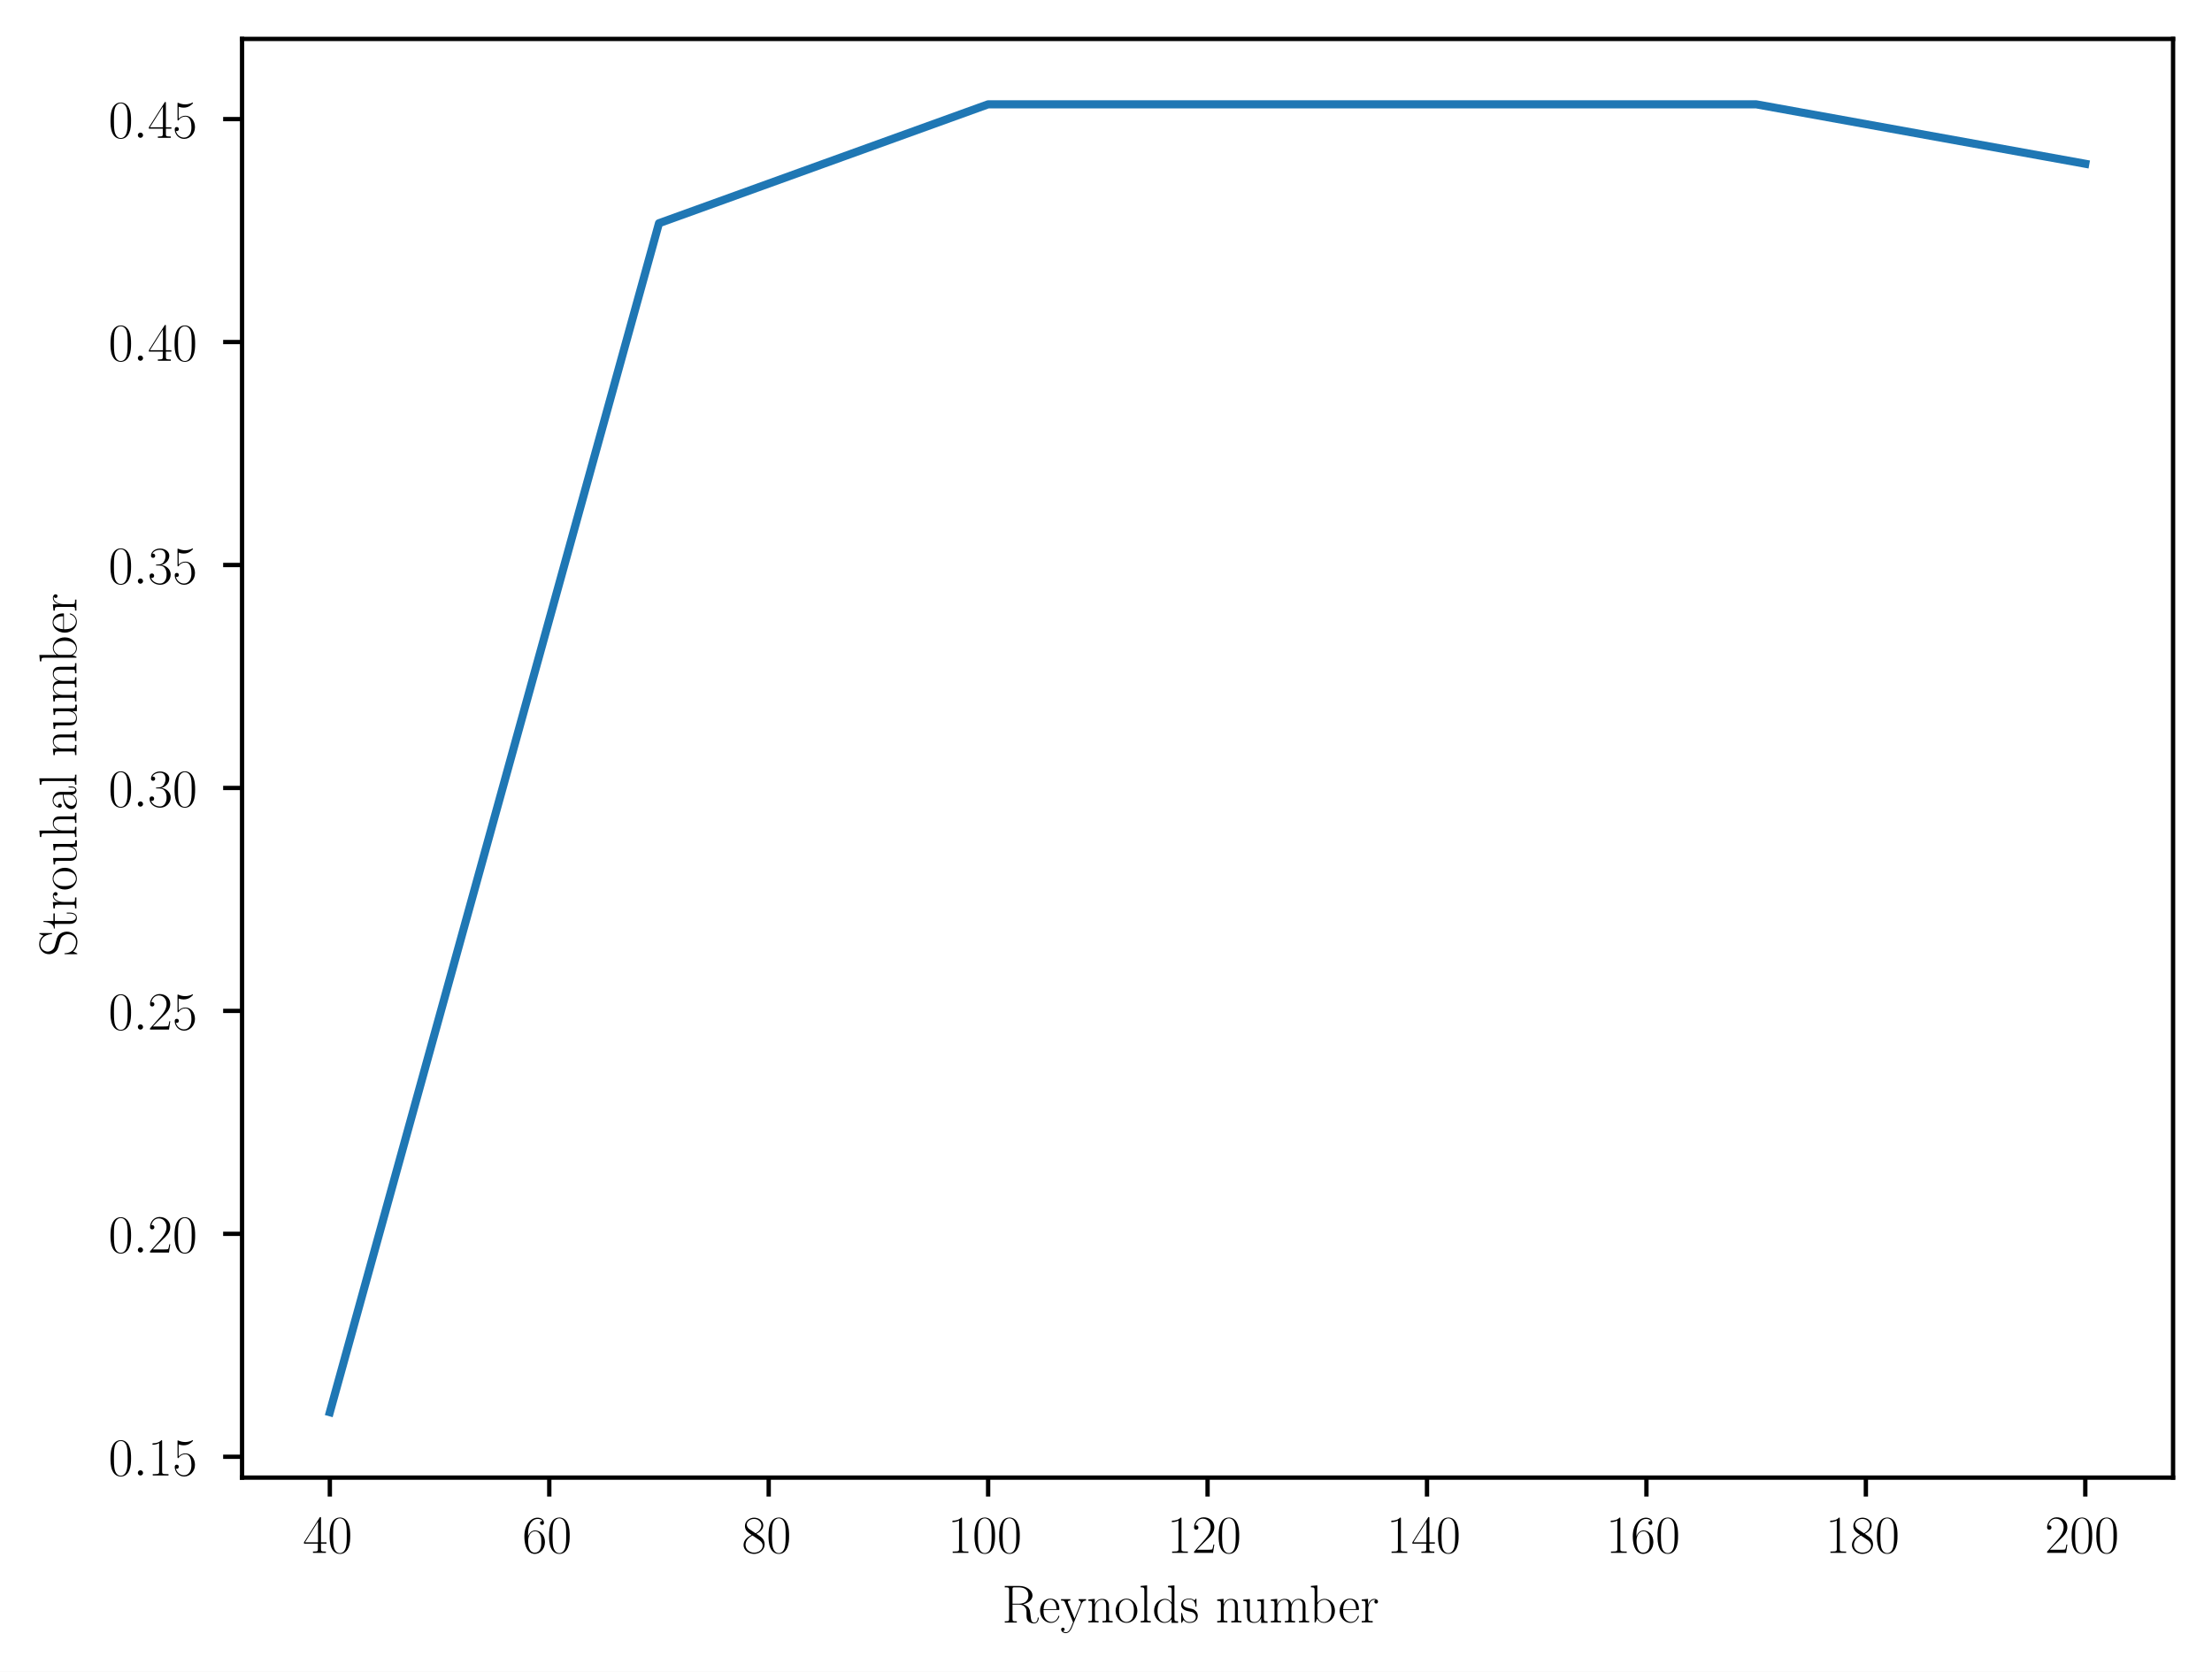
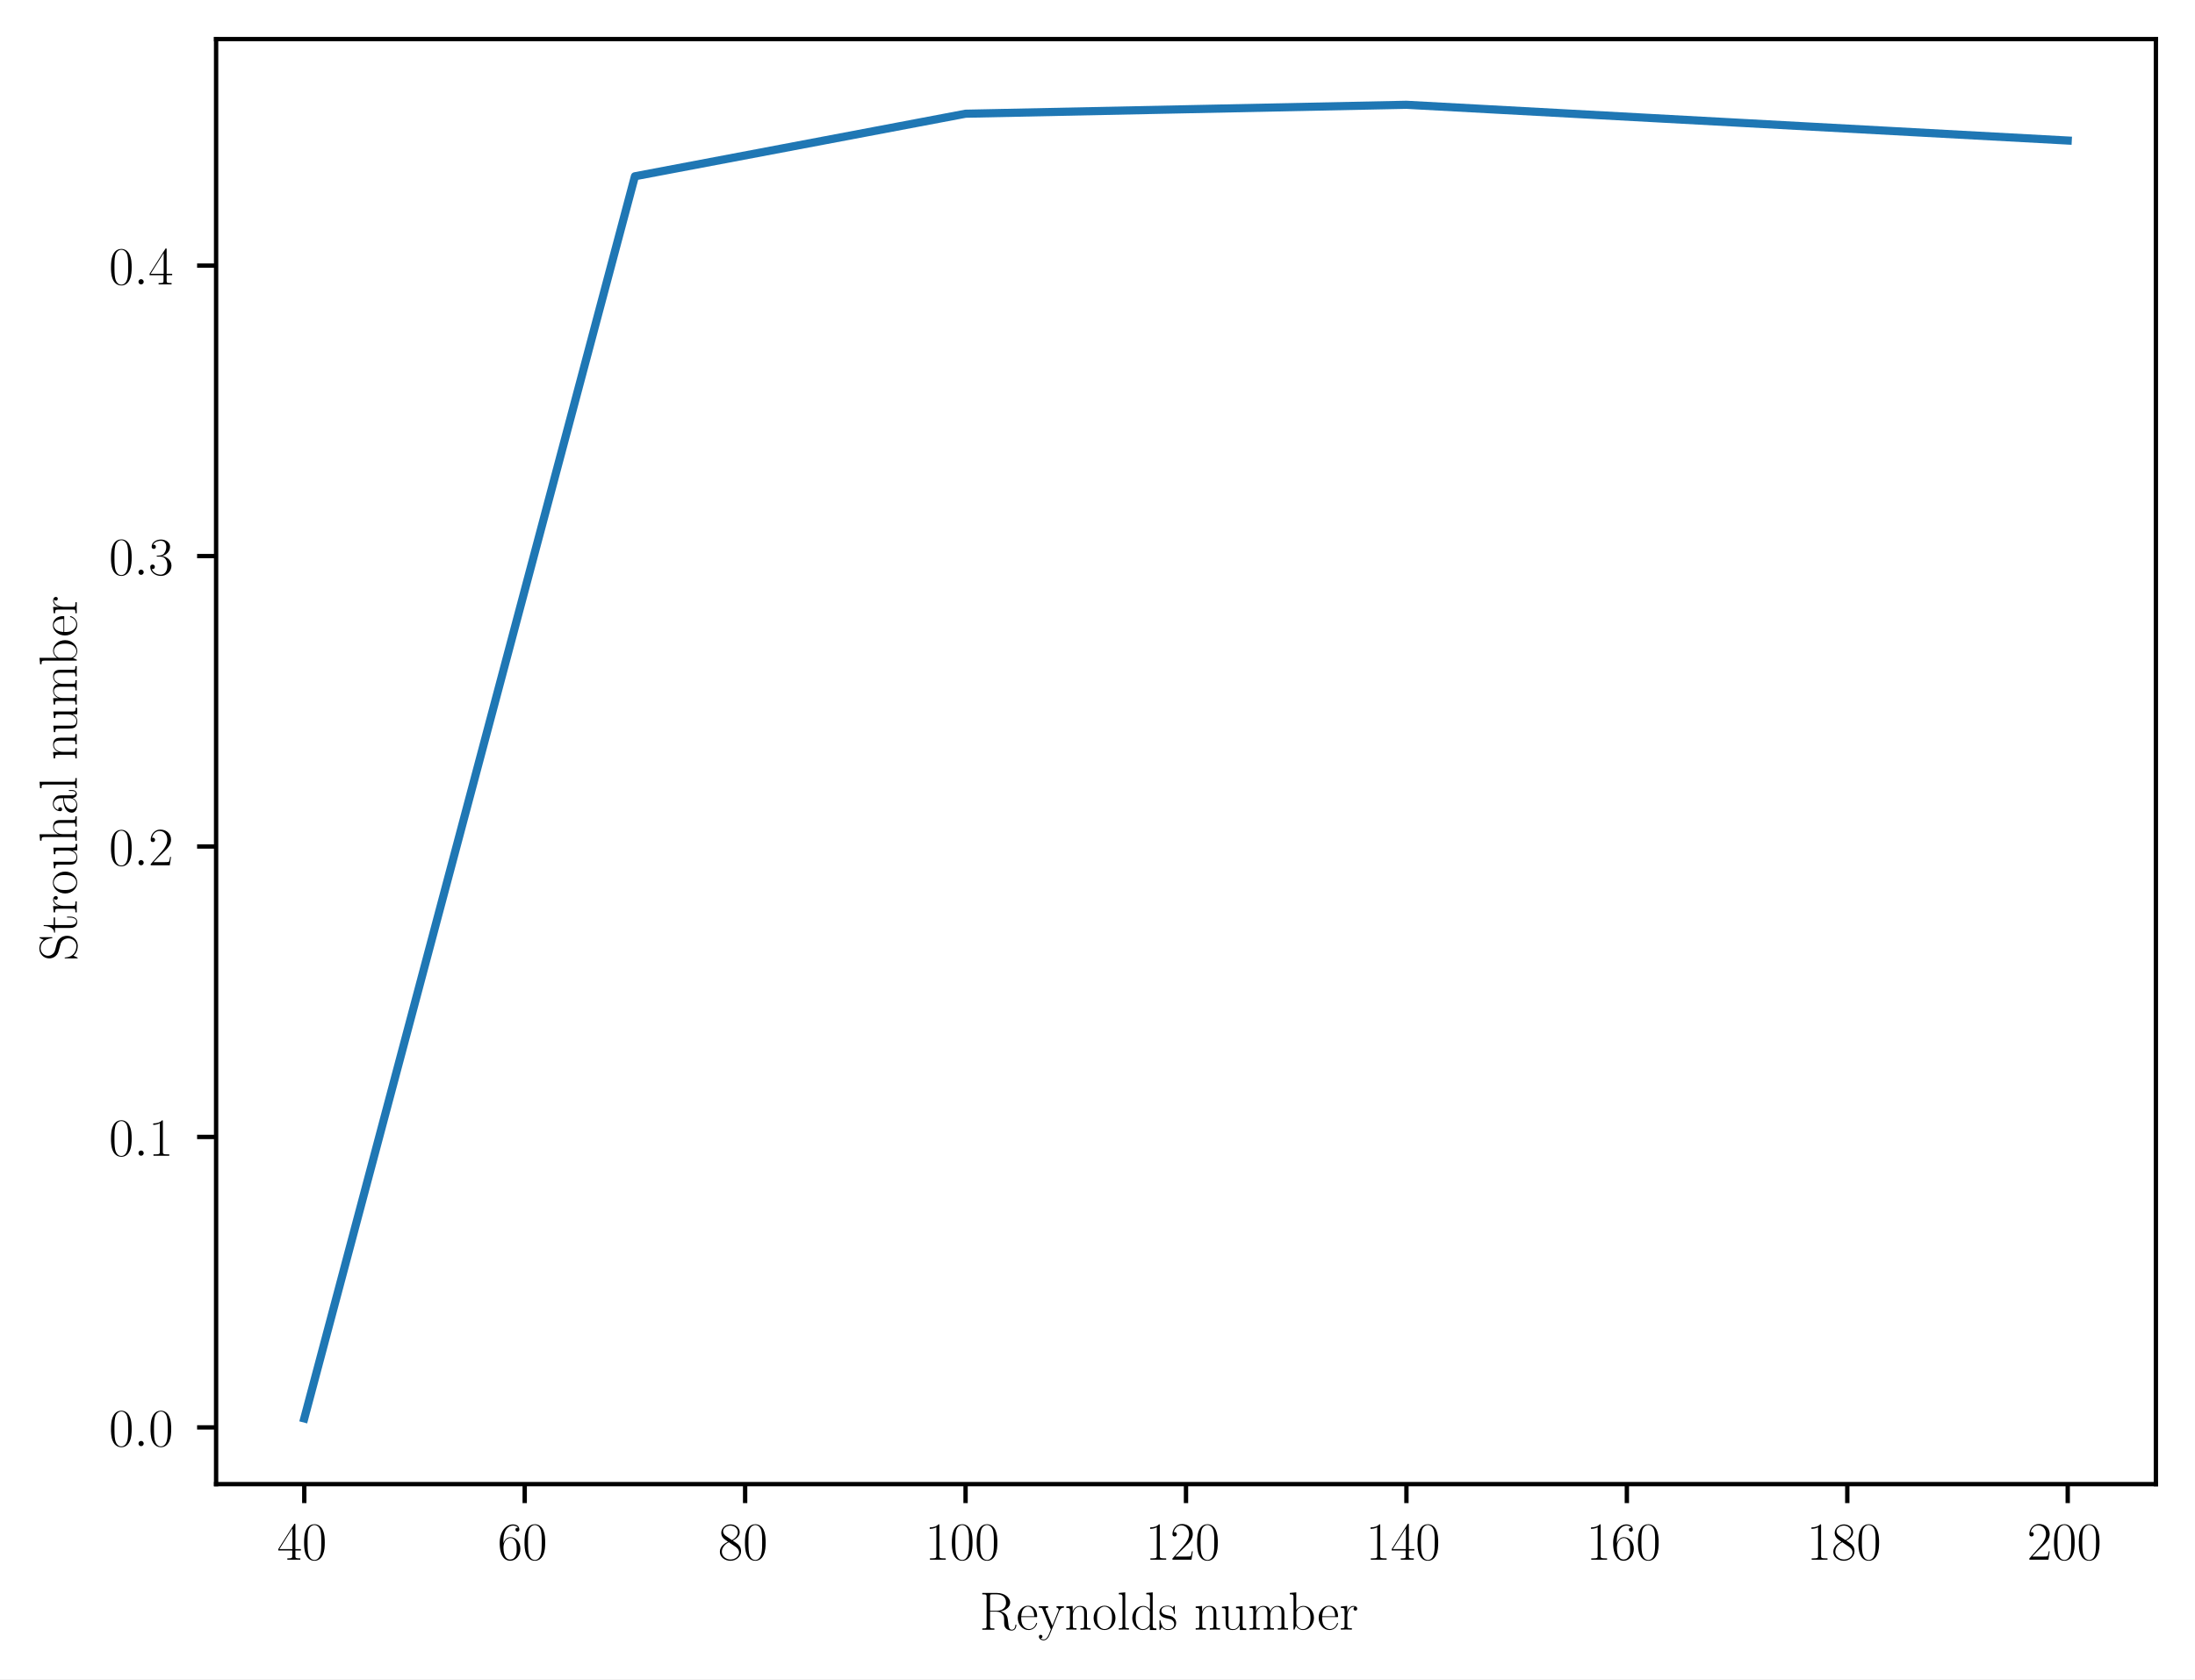
- <svg xmlns="http://www.w3.org/2000/svg" xmlns:xlink="http://www.w3.org/1999/xlink" height="309.223pt" version="1.1" viewBox="0 0 409.087 309.223" width="409.087pt">
+ <svg xmlns="http://www.w3.org/2000/svg" xmlns:xlink="http://www.w3.org/1999/xlink" height="309.223pt" version="1.1" viewBox="0 0 404.106 309.223" width="404.106pt">
  <defs>
    <style type="text/css">*{stroke-linecap:butt;stroke-linejoin:round;}</style>
  </defs>
  <g id="figure_1">
    <g id="patch_1">
-       <path d="M 0 309.223  L 409.087 309.223  L 409.087 0  L 0 0  z " style="fill:#ffffff;" />
+       <path d="M 0 309.223  L 404.106 309.223  L 404.106 0  L 0 0  z " style="fill:#ffffff;" />
    </g>
    <g id="axes_1">
      <g id="patch_2">
-         <path d="M 44.767 273.312  L 401.887 273.312  L 401.887 7.2  L 44.767 7.2  z " style="fill:#ffffff;" />
+         <path d="M 39.786 273.312  L 396.906 273.312  L 396.906 7.2  L 39.786 7.2  z " style="fill:#ffffff;" />
      </g>
      <g id="matplotlib.axis_1">
        <g id="xtick_1">
          <g id="line2d_1">
            <defs>
-               <path d="M 0 0  L 0 3.5  " id="m40f0ff9183" style="stroke:#000000;stroke-width:0.8;" />
+               <path d="M 0 0  L 0 3.5  " id="m50e4c9558b" style="stroke:#000000;stroke-width:0.8;" />
            </defs>
            <g>
-               <use style="stroke:#000000;stroke-width:0.8;" x="61" xlink:href="#m40f0ff9183" y="273.312" />
+               <use style="stroke:#000000;stroke-width:0.8;" x="56.018" xlink:href="#m50e4c9558b" y="273.312" />
            </g>
          </g>
          <g id="text_1">
-             <g transform="translate(56.01848 287.2305)scale(0.1 -0.1)">
+             <g transform="translate(51.03715 287.2305)scale(0.1 -0.1)">
              <defs>
                <path d="M 33.594 64.406  C 33.594 66.5 33.5 66.5 31.703 66.5  L 2 19.594  L 2 17  L 27.797 17  L 27.797 7.141  C 27.797 3.5 27.594 2.5 20.594 2.5  L 18.703 2.5  L 18.703 0  C 21.906 0 27.297 0 30.703 0  C 34.094 0 39.5 0 42.703 0  L 42.703 2.5  L 40.797 2.5  C 33.797 2.5 33.594 3.5 33.594 7.141  L 33.594 17  L 43.797 17  L 43.797 19.594  L 33.594 19.594  z M 28.094 57.859  L 28.094 19.594  L 4 19.594  z " id="CMR17-52" />
                <path d="M 42 31.641  C 42 37.75 41.906 48.125 37.703 56.109  C 34 63.109 28.094 65.594 22.906 65.594  C 18.094 65.594 12 63.406 8.203 56.203  C 4.203 48.719 3.797 39.438 3.797 31.641  C 3.797 25.953 3.906 17.281 7 9.672  C 11.297 -0.609 19 -2 22.906 -2  C 27.5 -2 34.5 -0.109 38.594 9.375  C 41.594 16.281 42 24.359 42 31.641  z M 22.906 -0.406  C 16.5 -0.406 12.703 5.078 11.297 12.688  C 10.203 18.562 10.203 27.156 10.203 32.75  C 10.203 40.438 10.203 46.828 11.5 52.922  C 13.406 61.391 19 64 22.906 64  C 27 64 32.297 61.297 34.203 53.125  C 35.5 47.438 35.594 40.734 35.594 32.75  C 35.594 26.25 35.594 18.266 34.406 12.375  C 32.297 1.484 26.406 -0.406 22.906 -0.406  z " id="CMR17-48" />
              </defs>
              <use transform="scale(0.996264)" xlink:href="#CMR17-52" />
              <use transform="translate(45.69048 0)scale(0.996264)" xlink:href="#CMR17-48" />
            </g>
          </g>
        </g>
        <g id="xtick_2">
          <g id="line2d_2">
            <g>
-               <use style="stroke:#000000;stroke-width:0.8;" x="101.582" xlink:href="#m40f0ff9183" y="273.312" />
+               <use style="stroke:#000000;stroke-width:0.8;" x="96.6" xlink:href="#m50e4c9558b" y="273.312" />
            </g>
          </g>
          <g id="text_2">
-             <g transform="translate(96.6003 287.2305)scale(0.1 -0.1)">
+             <g transform="translate(91.61897 287.2305)scale(0.1 -0.1)">
              <defs>
                <path d="M 10.594 34  C 10.594 57.656 21.797 63 28.297 63  C 30.406 63 35.5 62.641 37.5 59  C 35.906 59 32.906 59 32.906 55.516  C 32.906 52.828 35.094 51.922 36.5 51.922  C 37.406 51.922 40.094 52.312 40.094 55.625  C 40.094 61.781 35.094 65.297 28.203 65.297  C 16.297 65.297 3.797 52.969 3.797 31  C 3.797 3.953 15.094 -2 23.094 -2  C 32.797 -2 42 6.672 42 20.047  C 42 32.516 33.906 41.594 23.703 41.594  C 17.594 41.594 13.094 37.609 10.594 30.625  z M 23.094 0.391  C 10.797 0.391 10.797 18.75 10.797 22.438  C 10.797 29.625 14.203 40 23.5 40  C 25.203 40 30.094 40 33.406 33.125  C 35.203 29.219 35.203 25.141 35.203 20.141  C 35.203 14.75 35.203 10.781 33.094 6.781  C 30.906 2.672 27.703 0.391 23.094 0.391  z " id="CMR17-54" />
              </defs>
              <use transform="scale(0.996264)" xlink:href="#CMR17-54" />
              <use transform="translate(45.69048 0)scale(0.996264)" xlink:href="#CMR17-48" />
            </g>
          </g>
        </g>
        <g id="xtick_3">
          <g id="line2d_3">
            <g>
-               <use style="stroke:#000000;stroke-width:0.8;" x="142.163" xlink:href="#m40f0ff9183" y="273.312" />
+               <use style="stroke:#000000;stroke-width:0.8;" x="137.182" xlink:href="#m50e4c9558b" y="273.312" />
            </g>
          </g>
          <g id="text_3">
-             <g transform="translate(137.1821 287.2305)scale(0.1 -0.1)">
+             <g transform="translate(132.2008 287.2305)scale(0.1 -0.1)">
              <defs>
                <path d="M 27.203 35.375  C 33.5 38.547 39.906 43.328 39.906 50.984  C 39.906 60.016 31.094 65.297 23 65.297  C 13.906 65.297 5.906 58.734 5.906 49.688  C 5.906 47.203 6.5 42.922 10.406 39.141  C 11.406 38.156 15.594 35.172 18.297 33.281  C 13.797 30.984 3.297 25.531 3.297 14.594  C 3.297 4.359 13.094 -2 22.797 -2  C 33.5 -2 42.5 5.656 42.5 15.781  C 42.5 24.844 36.406 29.016 32.406 31.703  z M 14.094 44.094  C 13.297 44.594 9.297 47.672 9.297 52.359  C 9.297 58.422 15.594 63 22.797 63  C 30.703 63 36.5 57.438 36.5 50.969  C 36.5 41.703 26.094 36.422 25.594 36.422  C 25.5 36.422 25.406 36.422 24.594 37.031  z M 32.5 23.734  C 34 22.641 38.797 19.375 38.797 13.297  C 38.797 5.953 31.406 0.391 23 0.391  C 13.906 0.391 7 6.844 7 14.688  C 7 22.547 13.094 29.094 20 32.188  z " id="CMR17-56" />
              </defs>
              <use transform="scale(0.996264)" xlink:href="#CMR17-56" />
              <use transform="translate(45.69048 0)scale(0.996264)" xlink:href="#CMR17-48" />
            </g>
          </g>
        </g>
        <g id="xtick_4">
          <g id="line2d_4">
            <g>
-               <use style="stroke:#000000;stroke-width:0.8;" x="182.745" xlink:href="#m40f0ff9183" y="273.312" />
+               <use style="stroke:#000000;stroke-width:0.8;" x="177.764" xlink:href="#m50e4c9558b" y="273.312" />
            </g>
          </g>
          <g id="text_4">
-             <g transform="translate(175.2733 287.2305)scale(0.1 -0.1)">
+             <g transform="translate(170.2919 287.2305)scale(0.1 -0.1)">
              <defs>
                <path d="M 26.594 63.406  C 26.594 65.5 26.5 65.5 25.094 65.5  C 21.203 61.188 15.297 59.797 9.703 59.797  C 9.406 59.797 8.906 59.797 8.797 59.5  C 8.703 59.297 8.703 59.094 8.703 57  C 11.797 57 17 57.594 21 59.984  L 21 7.203  C 21 3.688 20.797 2.5 12.203 2.5  L 9.203 2.5  L 9.203 0  C 14 0 19 0 23.797 0  C 28.594 0 33.594 0 38.406 0  L 38.406 2.5  L 35.406 2.5  C 26.797 2.5 26.594 3.594 26.594 7.156  z " id="CMR17-49" />
              </defs>
              <use transform="scale(0.996264)" xlink:href="#CMR17-49" />
              <use transform="translate(45.69048 0)scale(0.996264)" xlink:href="#CMR17-48" />
              <use transform="translate(91.38095 0)scale(0.996264)" xlink:href="#CMR17-48" />
            </g>
          </g>
        </g>
        <g id="xtick_5">
          <g id="line2d_5">
            <g>
-               <use style="stroke:#000000;stroke-width:0.8;" x="223.327" xlink:href="#m40f0ff9183" y="273.312" />
+               <use style="stroke:#000000;stroke-width:0.8;" x="218.346" xlink:href="#m50e4c9558b" y="273.312" />
            </g>
          </g>
          <g id="text_5">
-             <g transform="translate(215.8551 287.2305)scale(0.1 -0.1)">
+             <g transform="translate(210.8738 287.2305)scale(0.1 -0.1)">
              <defs>
                <path d="M 41.703 15.453  L 39.906 15.453  C 38.906 8.375 38.094 7.172 37.703 6.562  C 37.203 5.766 30 5.766 28.594 5.766  L 9.406 5.766  C 13 9.672 20 16.75 28.5 24.953  C 34.594 30.734 41.703 37.531 41.703 47.422  C 41.703 59.219 32.297 66 21.797 66  C 10.797 66 4.094 56.312 4.094 47.344  C 4.094 43.438 7 42.938 8.203 42.938  C 9.203 42.938 12.203 43.547 12.203 47.031  C 12.203 50.109 9.594 51 8.203 51  C 7.594 51 7 50.906 6.594 50.703  C 8.5 59.219 14.297 63.406 20.406 63.406  C 29.094 63.406 34.797 56.516 34.797 47.422  C 34.797 38.734 29.703 31.25 24 24.75  L 4.094 2.281  L 4.094 0  L 39.297 0  z " id="CMR17-50" />
              </defs>
              <use transform="scale(0.996264)" xlink:href="#CMR17-49" />
              <use transform="translate(45.69048 0)scale(0.996264)" xlink:href="#CMR17-50" />
              <use transform="translate(91.38095 0)scale(0.996264)" xlink:href="#CMR17-48" />
            </g>
          </g>
        </g>
        <g id="xtick_6">
          <g id="line2d_6">
            <g>
-               <use style="stroke:#000000;stroke-width:0.8;" x="263.909" xlink:href="#m40f0ff9183" y="273.312" />
+               <use style="stroke:#000000;stroke-width:0.8;" x="258.928" xlink:href="#m50e4c9558b" y="273.312" />
            </g>
          </g>
          <g id="text_6">
-             <g transform="translate(256.4369 287.2305)scale(0.1 -0.1)">
+             <g transform="translate(251.4556 287.2305)scale(0.1 -0.1)">
              <use transform="scale(0.996264)" xlink:href="#CMR17-49" />
              <use transform="translate(45.69048 0)scale(0.996264)" xlink:href="#CMR17-52" />
              <use transform="translate(91.38095 0)scale(0.996264)" xlink:href="#CMR17-48" />
            </g>
          </g>
        </g>
        <g id="xtick_7">
          <g id="line2d_7">
            <g>
-               <use style="stroke:#000000;stroke-width:0.8;" x="304.491" xlink:href="#m40f0ff9183" y="273.312" />
+               <use style="stroke:#000000;stroke-width:0.8;" x="299.509" xlink:href="#m50e4c9558b" y="273.312" />
            </g>
          </g>
          <g id="text_7">
-             <g transform="translate(297.0187 287.2305)scale(0.1 -0.1)">
+             <g transform="translate(292.0374 287.2305)scale(0.1 -0.1)">
              <use transform="scale(0.996264)" xlink:href="#CMR17-49" />
              <use transform="translate(45.69048 0)scale(0.996264)" xlink:href="#CMR17-54" />
              <use transform="translate(91.38095 0)scale(0.996264)" xlink:href="#CMR17-48" />
            </g>
          </g>
        </g>
        <g id="xtick_8">
          <g id="line2d_8">
            <g>
-               <use style="stroke:#000000;stroke-width:0.8;" x="345.073" xlink:href="#m40f0ff9183" y="273.312" />
+               <use style="stroke:#000000;stroke-width:0.8;" x="340.091" xlink:href="#m50e4c9558b" y="273.312" />
            </g>
          </g>
          <g id="text_8">
-             <g transform="translate(337.6005 287.2305)scale(0.1 -0.1)">
+             <g transform="translate(332.6192 287.2305)scale(0.1 -0.1)">
              <use transform="scale(0.996264)" xlink:href="#CMR17-49" />
              <use transform="translate(45.69048 0)scale(0.996264)" xlink:href="#CMR17-56" />
              <use transform="translate(91.38095 0)scale(0.996264)" xlink:href="#CMR17-48" />
            </g>
          </g>
        </g>
        <g id="xtick_9">
          <g id="line2d_9">
            <g>
-               <use style="stroke:#000000;stroke-width:0.8;" x="385.654" xlink:href="#m40f0ff9183" y="273.312" />
+               <use style="stroke:#000000;stroke-width:0.8;" x="380.673" xlink:href="#m50e4c9558b" y="273.312" />
            </g>
          </g>
          <g id="text_9">
-             <g transform="translate(378.1824 287.2305)scale(0.1 -0.1)">
+             <g transform="translate(373.201 287.2305)scale(0.1 -0.1)">
              <use transform="scale(0.996264)" xlink:href="#CMR17-50" />
              <use transform="translate(45.69048 0)scale(0.996264)" xlink:href="#CMR17-48" />
              <use transform="translate(91.38095 0)scale(0.996264)" xlink:href="#CMR17-48" />
            </g>
          </g>
        </g>
        <g id="text_10">
-           <g transform="translate(185.3029 300.0862)scale(0.1 -0.1)">
+           <g transform="translate(180.3216 300.0862)scale(0.1 -0.1)">
            <defs>
              <path d="M 39.203 33.531  C 48.703 35.438 56.703 41.812 56.703 49.781  C 56.703 59.141 46.094 67.594 32.094 67.594  L 5.203 67.594  L 5.203 65  C 12.094 65 13.203 65 13.203 60.516  L 13.203 6.484  C 13.203 2 12.094 2 5.203 2  L 5.203 -0.406  C 8.094 -0.406 13.297 -0.406 16.406 -0.406  C 19.5 -0.406 24.703 -0.406 27.594 -0.406  L 27.594 2  C 20.703 2 19.594 2 19.594 6.516  L 19.594 33  L 31.297 33  C 37 33 40.203 30.688 41.594 29.391  C 45.594 25.5 45.594 22.797 45.594 16  C 45.594 9.297 45.594 5.891 48.594 2.5  C 52.406 -1.594 57.5 -2 59.703 -2  C 67.094 -2 68.203 6.188 68.203 7.859  C 68.203 8.438 68.203 9.141 67.297 9.141  C 66.5 9.141 66.406 8.547 66.406 8.156  C 65.906 1.75 63 -0.406 59.906 -0.406  C 54.406 -0.406 53.797 5.859 53.203 11.938  C 52.906 14.031 52.703 15.516 52.5 17.703  C 51.906 22.688 51.094 29.953 39.203 33.531  z M 31 34.594  L 19.594 34.594  L 19.594 61.141  C 19.594 64.516 19.797 65 23.797 65  L 31.094 65  C 39.406 65 49.094 62.141 49.094 49.844  C 49.094 37.062 38.5 34.594 31 34.594  z " id="CMR17-82" />
              <path d="M 38.094 23  C 38.5 23.406 38.5 23.609 38.5 24.625  C 38.5 34.969 33.094 44 21.703 44  C 11.094 44 2.703 33.891 2.703 21.609  C 2.703 8.609 12.203 -1 22.797 -1  C 34 -1 38.406 9.484 38.406 11.562  C 38.406 12.25 37.797 12.25 37.594 12.25  C 36.906 12.25 36.797 12.047 36.406 10.875  C 34.203 4.141 28.703 0.797 23.5 0.797  C 19.203 0.797 14.906 3.172 12.203 7.5  C 9.094 12.547 9.094 18.375 9.094 23  z M 9.203 24.5  C 9.906 39.141 17.594 42.406 21.594 42.406  C 28.406 42.406 33 35.891 33.094 24.5  z " id="CMR17-101" />
              <path d="M 39 34.328  C 41.5 40.406 46 40.406 47.406 40.406  L 47.406 43  C 45.5 43 43 43 41.094 43  C 39 43 35.703 43 33.703 43.094  L 33.703 40.5  C 37.5 40.203 37.594 37.406 37.594 36.609  C 37.594 35.625 37.406 35.125 36.906 33.922  L 26 7.016  L 14.094 36.031  C 13.594 37.219 13.594 37.906 13.594 38.016  C 13.594 40.203 15.906 40.406 18.297 40.406  L 18.297 43.094  C 15.906 43 11.594 43 9.094 43  C 6.406 43 3.203 43 1 43.094  L 1 40.406  C 6.406 40.406 7 39.906 8.297 36.719  L 23.203 0.234  C 18.703 -11.531 16.094 -18.406 9.797 -18.406  C 8.703 -18.406 6.203 -18.109 4.406 -16.312  C 6.703 -16.109 7.703 -14.719 7.703 -13.016  C 7.703 -11.328 6.5 -9.828 4.5 -9.828  C 2.297 -9.828 1.203 -11.328 1.203 -13.125  C 1.203 -17.109 5.297 -20 9.797 -20  C 15.594 -20 19.203 -14.406 21.203 -9.438  z " id="CMR17-121" />
              <path d="M 41.5 30.203  C 41.5 35.297 40.5 43.594 28.703 43.594  C 20.797 43.594 16.703 37.5 15.203 33.5  L 15.094 33.5  L 15.094 43.594  L 3.297 42.5  L 3.297 39.906  C 9.203 39.906 10.094 39.297 10.094 34.5  L 10.094 6.688  C 10.094 2.875 9.703 2.391 3.297 2.391  L 3.297 -0.203  C 5.703 0 10.094 0 12.703 0  C 15.297 0 19.797 0 22.203 -0.203  L 22.203 2.391  C 15.797 2.391 15.406 2.781 15.406 6.688  L 15.406 25.906  C 15.406 35.109 21 42 28 42  C 35.406 42 36.203 35.406 36.203 30.594  L 36.203 6.688  C 36.203 2.875 35.797 2.391 29.406 2.391  L 29.406 -0.203  C 31.797 0 36.203 0 38.797 0  C 41.406 0 45.906 0 48.297 -0.203  L 48.297 2.391  C 41.906 2.391 41.5 2.781 41.5 6.688  z " id="CMR17-110" />
              <path d="M 43.094 21.188  C 43.094 34 33.797 44 22.906 44  C 12 44 2.703 34 2.703 21.188  C 2.703 8.609 12 -1 22.906 -1  C 33.797 -1 43.094 8.609 43.094 21.188  z M 22.906 0.797  C 18.203 0.797 14.203 3.594 11.906 7.5  C 9.406 11.984 9.094 17.594 9.094 22  C 9.094 26.203 9.297 31.406 11.906 35.906  C 13.906 39.203 17.797 42.406 22.906 42.406  C 27.406 42.406 31.203 39.906 33.594 36.406  C 36.703 31.703 36.703 25.109 36.703 22  C 36.703 18.094 36.5 12.109 33.797 7.297  C 31 2.703 26.703 0.797 22.906 0.797  z " id="CMR17-111" />
              <path d="M 15.297 68.688  L 3.406 67.594  L 3.406 65  C 9.297 65 10.203 64.406 10.203 59.641  L 10.203 6.656  C 10.203 2.875 9.797 2.391 3.406 2.391  L 3.406 -0.203  C 5.797 0 10.203 0 12.703 0  C 15.297 0 19.703 0 22.094 -0.203  L 22.094 2.391  C 15.703 2.391 15.297 2.781 15.297 6.656  z " id="CMR17-108" />
              <path d="M 29.203 67.594  L 29.203 65  C 35.094 65 36 64.406 36 59.688  L 36 36.641  C 35.594 37.141 31.5 43.594 23.406 43.594  C 13.203 43.594 3.297 34.5 3.297 21.312  C 3.297 8.203 12.594 -1 22.406 -1  C 30.906 -1 35.297 5.266 35.797 5.938  L 35.797 -0.984  L 47.906 -0.984  L 47.906 2  C 42 2 41.094 2.594 41.094 7.391  L 41.094 68.688  z M 35.797 11.797  C 35.797 8.797 34 6.094 31.703 4.094  C 28.297 1.094 24.906 0.594 23 0.594  C 20.094 0.594 9.703 2.094 9.703 21.188  C 9.703 40.812 21.297 42 23.906 42  C 28.5 42 32.203 39.406 34.5 35.797  C 35.797 33.703 35.797 33.406 35.797 31.609  z " id="CMR17-100" />
              <path d="M 30.906 42.141  C 30.906 43.953 30.797 44.047 30.203 44.047  C 29.797 44.047 29.703 43.953 28.5 42.453  C 28.203 42.047 27.297 41.031 27 40.641  C 23.797 44.047 19.297 44.047 17.594 44.047  C 6.5 44.047 2.5 38.234 2.5 32.438  C 2.5 23.406 12.703 21.328 15.594 20.703  C 21.906 19.422 24.094 19.016 26.203 17.203  C 27.5 16.016 29.703 13.812 29.703 10.219  C 29.703 6 27.297 0.594 18.094 0.594  C 9.406 0.594 6.297 7.188 4.5 15.953  C 4.203 17.344 4.203 17.453 3.406 17.453  C 2.594 17.453 2.5 17.344 2.5 15.359  L 2.5 0.984  C 2.5 -0.797 2.594 -0.906 3.203 -0.906  C 3.703 -0.906 3.797 -0.797 4.297 0  C 4.906 0.891 6.406 3.297 7 4.312  C 9 1.609 12.5 -1 18.094 -1  C 28 -1 33.297 4.422 33.297 12.25  C 33.297 17.375 30.594 20.078 29.297 21.281  C 26.297 24.391 22.797 25.094 18.594 25.891  C 13.094 27.109 6.094 28.516 6.094 34.641  C 6.094 37.234 7.5 42.766 17.594 42.766  C 28.297 42.766 28.906 32.719 29.094 29.5  C 29.203 29 29.703 28.891 30 28.891  C 30.906 28.891 30.906 29.203 30.906 30.906  z " id="CMR17-115" />
              <path d="M 29.406 42.078  L 29.406 39.5  C 35.297 39.5 36.203 38.891 36.203 34.156  L 36.203 16.125  C 36.203 7.812 31.703 0.594 24.297 0.594  C 16.094 0.594 15.406 5.438 15.406 10.594  L 15.406 43.172  L 3.297 42.078  L 3.297 39.5  C 7.297 39.5 10 39.5 10.094 35.531  L 10.094 16.531  C 10.094 9.891 10.094 5.641 12.703 2.859  C 14 1.578 16.5 -1 23.703 -1  C 32.203 -1 35.5 5.891 36.297 7.906  L 36.406 7.906  L 36.406 -0.984  L 48.297 -0.984  L 48.297 2  C 42.406 2 41.5 2.594 41.5 7.391  L 41.5 43.172  z " id="CMR17-117" />
              <path d="M 67.594 30.203  C 67.594 35.188 66.703 43.594 54.797 43.594  C 48 43.594 43.297 39 41.5 33.609  L 41.406 33.609  C 40.203 41.812 34.297 43.594 28.703 43.594  C 20.797 43.594 16.703 37.5 15.203 33.5  L 15.094 33.5  L 15.094 43.594  L 3.297 42.5  L 3.297 39.906  C 9.203 39.906 10.094 39.297 10.094 34.5  L 10.094 6.688  C 10.094 2.875 9.703 2.391 3.297 2.391  L 3.297 -0.203  C 5.703 0 10.094 0 12.703 0  C 15.297 0 19.797 0 22.203 -0.203  L 22.203 2.391  C 15.797 2.391 15.406 2.781 15.406 6.688  L 15.406 25.906  C 15.406 35.109 21 42 28 42  C 35.406 42 36.203 35.406 36.203 30.594  L 36.203 6.688  C 36.203 2.875 35.797 2.391 29.406 2.391  L 29.406 -0.203  C 31.797 0 36.203 0 38.797 0  C 41.406 0 45.906 0 48.297 -0.203  L 48.297 2.391  C 41.906 2.391 41.5 2.781 41.5 6.688  L 41.5 25.906  C 41.5 35.109 47.094 42 54.094 42  C 61.5 42 62.297 35.406 62.297 30.594  L 62.297 6.688  C 62.297 2.875 61.906 2.391 55.5 2.391  L 55.5 -0.203  C 57.906 0 62.297 0 64.906 0  C 67.5 0 72 0 74.406 -0.203  L 74.406 2.391  C 68 2.391 67.594 2.781 67.594 6.688  z " id="CMR17-109" />
              <path d="M 15 68.688  L 3.094 67.594  L 3.094 65  C 9 65 9.906 64.406 9.906 59.641  L 9.906 -0.203  L 11.703 -0.203  L 14.594 6.891  C 17.5 2.203 21.797 -1 27.594 -1  C 37.594 -1 47.703 7.812 47.703 21.406  C 47.703 34.188 38.703 43.594 28.594 43.594  C 22.406 43.594 18 40.297 15 36.406  z M 15.203 31.312  C 15.203 33.094 15.203 33.406 16.594 35.5  C 20.5 41.516 26.094 42 28 42  C 31 42 41.297 40.391 41.297 21.5  C 41.297 1.688 29.5 0.594 27.094 0.594  C 24 0.594 19.5 1.781 16.297 7.594  C 15.203 9.5 15.203 9.703 15.203 11.484  z " id="CMR17-98" />
              <path d="M 15 23.391  C 15 33 19.094 42 26.594 42  C 27.297 42 28 41.906 28.703 41.594  C 28.703 41.594 26.5 40.891 26.5 38.312  C 26.5 35.906 28.406 34.906 29.906 34.906  C 31.094 34.906 33.297 35.609 33.297 38.406  C 33.297 41.609 30.094 43.594 26.703 43.594  C 19.094 43.594 15.797 36.203 14.797 32.703  L 14.703 32.703  L 14.703 43.594  L 3.094 42.5  L 3.094 39.906  C 9 39.906 9.906 39.297 9.906 34.5  L 9.906 6.688  C 9.906 2.875 9.5 2.391 3.094 2.391  L 3.094 -0.203  C 5.5 0 10.094 0 12.703 0  C 15.594 0 20.703 0 23.406 -0.203  L 23.406 2.391  C 16.203 2.391 15 2.391 15 6.875  z " id="CMR17-114" />
            </defs>
            <use transform="scale(0.996264)" xlink:href="#CMR17-82" />
            <use transform="translate(67.7911 0)scale(0.996264)" xlink:href="#CMR17-101" />
            <use transform="translate(108.2768 0)scale(0.996264)" xlink:href="#CMR17-121" />
            <use transform="translate(156.5697 0)scale(0.996264)" xlink:href="#CMR17-110" />
            <use transform="translate(207.465 0)scale(0.996264)" xlink:href="#CMR17-111" />
            <use transform="translate(253.1555 0)scale(0.996264)" xlink:href="#CMR17-108" />
            <use transform="translate(278.0266 0)scale(0.996264)" xlink:href="#CMR17-100" />
            <use transform="translate(328.922 0)scale(0.996264)" xlink:href="#CMR17-115" />
            <use transform="translate(394.7993 0)scale(0.996264)" xlink:href="#CMR17-110" />
            <use transform="translate(443.0922 0)scale(0.996264)" xlink:href="#CMR17-117" />
            <use transform="translate(493.9875 0)scale(0.996264)" xlink:href="#CMR17-109" />
            <use transform="translate(568.3047 0)scale(0.996264)" xlink:href="#CMR17-98" />
            <use transform="translate(621.8025 0)scale(0.996264)" xlink:href="#CMR17-101" />
            <use transform="translate(662.2881 0)scale(0.996264)" xlink:href="#CMR17-114" />
          </g>
        </g>
      </g>
      <g id="matplotlib.axis_2">
        <g id="ytick_1">
          <g id="line2d_10">
            <defs>
-               <path d="M 0 0  L -3.5 0  " id="m99eeb209b7" style="stroke:#000000;stroke-width:0.8;" />
+               <path d="M 0 0  L -3.5 0  " id="mf3d00ab80b" style="stroke:#000000;stroke-width:0.8;" />
            </defs>
            <g>
-               <use style="stroke:#000000;stroke-width:0.8;" x="44.767" xlink:href="#m99eeb209b7" y="269.459" />
+               <use style="stroke:#000000;stroke-width:0.8;" x="39.786" xlink:href="#mf3d00ab80b" y="262.862" />
            </g>
          </g>
          <g id="text_11">
-             <g transform="translate(20.05568 272.9184)scale(0.1 -0.1)">
+             <g transform="translate(20.05568 266.321)scale(0.1 -0.1)">
              <defs>
                <path d="M 18.406 4.797  C 18.406 7.688 16 9.672 13.594 9.672  C 10.703 9.672 8.703 7.281 8.703 4.891  C 8.703 2 11.094 0 13.5 0  C 16.406 0 18.406 2.391 18.406 4.797  z " id="CMMI12-58" />
-                 <path d="M 11.406 57.688  C 12.406 57.281 16.5 56 20.703 56  C 30 56 35.094 61.109 38 64.062  C 38 64.953 38 65.5 37.406 65.5  C 37.297 65.5 37.094 65.5 36.297 65.047  C 32.797 63.406 28.703 62.078 23.703 62.078  C 20.703 62.078 16.203 62.484 11.297 64.672  C 10.203 65.172 10 65.172 9.906 65.172  C 9.406 65.172 9.297 65.062 9.297 63.078  L 9.297 34.422  C 9.297 32.641 9.297 32.141 10.297 32.141  C 10.797 32.141 11 32.344 11.5 33.031  C 14.703 37.516 19.094 39.406 24.094 39.406  C 27.594 39.406 35.094 37.219 35.094 20.141  C 35.094 16.953 35.094 11.172 32.094 6.578  C 29.594 2.484 25.703 0.391 21.406 0.391  C 14.797 0.391 8.094 5 6.297 12.719  C 6.703 12.609 7.5 12.422 7.906 12.422  C 9.203 12.422 11.703 13.125 11.703 16.219  C 11.703 18.906 9.797 20 7.906 20  C 5.594 20 4.094 18.594 4.094 15.797  C 4.094 7.094 11 -2 21.594 -2  C 31.906 -2 41.703 6.875 41.703 19.75  C 41.703 31.719 33.906 41 24.203 41  C 19.094 41 14.797 39.109 11.406 35.531  z " id="CMR17-53" />
-               </defs>
-               <use transform="scale(0.996264)" xlink:href="#CMR17-48" />
-               <use transform="translate(45.69048 0)scale(0.996264)" xlink:href="#CMMI12-58" />
-               <use transform="translate(72.78765 0)scale(0.996264)" xlink:href="#CMR17-49" />
-               <use transform="translate(118.4781 0)scale(0.996264)" xlink:href="#CMR17-53" />
+               </defs>
+               <use transform="scale(0.996264)" xlink:href="#CMR17-48" />
+               <use transform="translate(45.69048 0)scale(0.996264)" xlink:href="#CMMI12-58" />
+               <use transform="translate(72.78765 0)scale(0.996264)" xlink:href="#CMR17-48" />
            </g>
          </g>
        </g>
        <g id="ytick_2">
          <g id="line2d_11">
            <g>
-               <use style="stroke:#000000;stroke-width:0.8;" x="44.767" xlink:href="#m99eeb209b7" y="228.221" />
+               <use style="stroke:#000000;stroke-width:0.8;" x="39.786" xlink:href="#mf3d00ab80b" y="209.376" />
            </g>
          </g>
          <g id="text_12">
-             <g transform="translate(20.05568 231.6807)scale(0.1 -0.1)">
-               <use transform="scale(0.996264)" xlink:href="#CMR17-48" />
-               <use transform="translate(45.69048 0)scale(0.996264)" xlink:href="#CMMI12-58" />
-               <use transform="translate(72.78765 0)scale(0.996264)" xlink:href="#CMR17-50" />
-               <use transform="translate(118.4781 0)scale(0.996264)" xlink:href="#CMR17-48" />
+             <g transform="translate(20.05568 212.8348)scale(0.1 -0.1)">
+               <use transform="scale(0.996264)" xlink:href="#CMR17-48" />
+               <use transform="translate(45.69048 0)scale(0.996264)" xlink:href="#CMMI12-58" />
+               <use transform="translate(72.78765 0)scale(0.996264)" xlink:href="#CMR17-49" />
            </g>
          </g>
        </g>
        <g id="ytick_3">
          <g id="line2d_12">
            <g>
-               <use style="stroke:#000000;stroke-width:0.8;" x="44.767" xlink:href="#m99eeb209b7" y="186.984" />
+               <use style="stroke:#000000;stroke-width:0.8;" x="39.786" xlink:href="#mf3d00ab80b" y="155.889" />
            </g>
          </g>
          <g id="text_13">
-             <g transform="translate(20.05568 190.4429)scale(0.1 -0.1)">
+             <g transform="translate(20.05568 159.3487)scale(0.1 -0.1)">
              <use transform="scale(0.996264)" xlink:href="#CMR17-48" />
              <use transform="translate(45.69048 0)scale(0.996264)" xlink:href="#CMMI12-58" />
              <use transform="translate(72.78765 0)scale(0.996264)" xlink:href="#CMR17-50" />
-               <use transform="translate(118.4781 0)scale(0.996264)" xlink:href="#CMR17-53" />
            </g>
          </g>
        </g>
        <g id="ytick_4">
          <g id="line2d_13">
            <g>
-               <use style="stroke:#000000;stroke-width:0.8;" x="44.767" xlink:href="#m99eeb209b7" y="145.746" />
+               <use style="stroke:#000000;stroke-width:0.8;" x="39.786" xlink:href="#mf3d00ab80b" y="102.403" />
            </g>
          </g>
          <g id="text_14">
-             <g transform="translate(20.05568 149.2052)scale(0.1 -0.1)">
+             <g transform="translate(20.05568 105.8626)scale(0.1 -0.1)">
              <defs>
                <path d="M 22.094 33.703  C 31 33.703 34.906 25.969 34.906 17.031  C 34.906 5 28.5 0.391 22.703 0.391  C 17.406 0.391 8.797 3.031 6.094 10.828  C 6.594 10.625 7.094 10.625 7.594 10.625  C 10 10.625 11.797 12.219 11.797 14.812  C 11.797 17.703 9.594 19 7.594 19  C 5.906 19 3.297 18.203 3.297 14.469  C 3.297 5.234 12.297 -2 22.906 -2  C 34 -2 42.5 6.719 42.5 16.953  C 42.5 26.672 34.5 33.703 25 34.797  C 32.594 36.375 39.906 43.062 39.906 52.016  C 39.906 59.688 32 65.297 23 65.297  C 13.906 65.297 5.906 59.828 5.906 52.016  C 5.906 48.594 8.5 48 9.797 48  C 11.906 48 13.703 49.297 13.703 51.891  C 13.703 54.469 11.906 55.766 9.797 55.766  C 9.406 55.766 8.906 55.766 8.5 55.578  C 11.406 61.859 19.297 63 22.797 63  C 26.297 63 32.906 61.328 32.906 51.875  C 32.906 49.109 32.5 44.188 29.094 39.844  C 26.094 36 22.703 36 19.406 35.688  C 18.906 35.688 16.594 35.453 16.203 35.453  C 15.5 35.359 15.094 35.266 15.094 34.5  C 15.094 33.797 15.203 33.703 17.203 33.703  z " id="CMR17-51" />
              </defs>
              <use transform="scale(0.996264)" xlink:href="#CMR17-48" />
              <use transform="translate(45.69048 0)scale(0.996264)" xlink:href="#CMMI12-58" />
              <use transform="translate(72.78765 0)scale(0.996264)" xlink:href="#CMR17-51" />
-               <use transform="translate(118.4781 0)scale(0.996264)" xlink:href="#CMR17-48" />
            </g>
          </g>
        </g>
        <g id="ytick_5">
          <g id="line2d_14">
            <g>
-               <use style="stroke:#000000;stroke-width:0.8;" x="44.767" xlink:href="#m99eeb209b7" y="104.508" />
+               <use style="stroke:#000000;stroke-width:0.8;" x="39.786" xlink:href="#mf3d00ab80b" y="48.917" />
            </g>
          </g>
          <g id="text_15">
-             <g transform="translate(20.05568 107.9674)scale(0.1 -0.1)">
-               <use transform="scale(0.996264)" xlink:href="#CMR17-48" />
-               <use transform="translate(45.69048 0)scale(0.996264)" xlink:href="#CMMI12-58" />
-               <use transform="translate(72.78765 0)scale(0.996264)" xlink:href="#CMR17-51" />
-               <use transform="translate(118.4781 0)scale(0.996264)" xlink:href="#CMR17-53" />
-             </g>
-           </g>
-         </g>
-         <g id="ytick_6">
-           <g id="line2d_15">
-             <g>
-               <use style="stroke:#000000;stroke-width:0.8;" x="44.767" xlink:href="#m99eeb209b7" y="63.27" />
-             </g>
-           </g>
-           <g id="text_16">
-             <g transform="translate(20.05568 66.72971)scale(0.1 -0.1)">
+             <g transform="translate(20.05568 52.37646)scale(0.1 -0.1)">
              <use transform="scale(0.996264)" xlink:href="#CMR17-48" />
              <use transform="translate(45.69048 0)scale(0.996264)" xlink:href="#CMMI12-58" />
              <use transform="translate(72.78765 0)scale(0.996264)" xlink:href="#CMR17-52" />
-               <use transform="translate(118.4781 0)scale(0.996264)" xlink:href="#CMR17-48" />
-             </g>
-           </g>
-         </g>
-         <g id="ytick_7">
-           <g id="line2d_16">
-             <g>
-               <use style="stroke:#000000;stroke-width:0.8;" x="44.767" xlink:href="#m99eeb209b7" y="22.033" />
-             </g>
-           </g>
-           <g id="text_17">
-             <g transform="translate(20.05568 25.49197)scale(0.1 -0.1)">
-               <use transform="scale(0.996264)" xlink:href="#CMR17-48" />
-               <use transform="translate(45.69048 0)scale(0.996264)" xlink:href="#CMMI12-58" />
-               <use transform="translate(72.78765 0)scale(0.996264)" xlink:href="#CMR17-52" />
-               <use transform="translate(118.4781 0)scale(0.996264)" xlink:href="#CMR17-53" />
-             </g>
-           </g>
-         </g>
-         <g id="text_18">
+             </g>
+           </g>
+         </g>
+         <g id="text_16">
          <g transform="translate(14.1185 176.9518)rotate(-90)scale(0.1 -0.1)">
            <defs>
              <path d="M 43.797 67.031  C 43.797 68.812 43.703 68.922 43.094 68.922  C 42.5 68.922 42.297 68.516 41.906 67.625  L 38.906 61.047  C 35.094 66.516 29.297 69 23 69  C 12.797 69 4.594 60.953 4.594 50.828  C 4.594 47.75 5.297 43.375 8.703 39.219  C 12.406 34.656 15.906 33.859 23.906 31.766  C 26.906 30.969 31.906 29.672 32.906 29.281  C 38.594 26.906 41.594 20.953 41.594 15.391  C 41.594 8.234 36.5 0.594 27.797 0.594  C 17.094 0.594 7.094 6.547 6.406 20.484  C 6.297 22.078 6.203 22.172 5.5 22.172  C 4.703 22.172 4.594 22.078 4.594 20.078  L 4.594 -0.016  C 4.594 -1.797 4.703 -1.906 5.297 -1.906  C 6 -1.906 6.203 -1.406 7.594 1.688  C 7.703 1.984 7.703 2.188 9.594 5.953  C 14.594 -0.609 23 -2 27.797 -2  C 38.703 -2 46.406 7.047 46.406 17.562  C 46.406 22.719 44.5 26.688 43.406 28.484  C 39.203 34.844 34.703 36.031 29.906 37.219  C 29.203 37.531 29 37.531 23.406 38.906  C 18 40.297 15.703 41 13.203 43.688  C 10.406 46.75 9.406 49.938 9.406 53.109  C 9.406 59.562 14.594 66.609 23.094 66.609  C 33.703 66.609 40.297 59.156 41.797 46.766  C 42.094 44.969 42.203 44.875 42.906 44.875  C 43.797 44.875 43.797 45.172 43.797 46.859  z " id="CMR17-83" />
              <path d="M 15.094 40  L 29.094 40  L 29.094 42.578  L 15.094 42.578  L 15.094 61  L 13.297 61  C 13.094 50.703 9.594 41.688 1.094 41.688  L 1.094 40  L 9.797 40  L 9.797 12.047  C 9.797 10.156 9.797 -1 21.406 -1  C 27.297 -1 30.703 4.781 30.703 12.141  L 30.703 17.812  L 28.906 17.812  L 28.906 12.234  C 28.906 5.375 26.203 0.797 22 0.797  C 19.094 0.797 15.094 2.781 15.094 11.844  z " id="CMR17-116" />
              <path d="M 41.5 30.203  C 41.5 35.297 40.5 43.594 28.703 43.594  C 20.5 43.594 16.5 37 15.297 33.703  L 15.203 33.703  L 15.203 68.688  L 3.297 67.594  L 3.297 65  C 9.203 65 10.094 64.406 10.094 59.641  L 10.094 6.656  C 10.094 2.875 9.703 2.391 3.297 2.391  L 3.297 -0.203  C 5.703 0 10.094 0 12.703 0  C 15.297 0 19.797 0 22.203 -0.203  L 22.203 2.391  C 15.797 2.391 15.406 2.781 15.406 6.688  L 15.406 25.906  C 15.406 35.109 21 42 28 42  C 35.406 42 36.203 35.406 36.203 30.594  L 36.203 6.688  C 36.203 2.875 35.797 2.391 29.406 2.391  L 29.406 -0.203  C 31.797 0 36.203 0 38.797 0  C 41.406 0 45.906 0 48.297 -0.203  L 48.297 2.391  C 41.906 2.391 41.5 2.781 41.5 6.688  z " id="CMR17-104" />
              <path d="M 36 25.828  C 36 32.375 36 35.844 31.797 39.734  C 28.094 43 23.797 44 20.406 44  C 12.5 44 6.797 37.609 6.797 30.797  C 6.797 27 9.797 27 10.406 27  C 11.703 27 14 27.781 14 30.531  C 14 33 12.094 34.078 10.406 34.078  C 10 34.078 9.5 33.969 9.203 33.875  C 11.297 40.5 16.703 42.406 20.203 42.406  C 25.203 42.406 30.703 37.953 30.703 29.453  L 30.703 25  C 24.797 25 17.703 24.203 12.094 21.203  C 5.797 17.703 4 12.703 4 8.906  C 4 1.203 13 -1 18.297 -1  C 23.797 -1 28.906 2.172 31.094 7.984  C 31.297 3.641 34.094 -0.281 38.5 -0.281  C 40.594 -0.281 45.906 1.094 45.906 8.859  L 45.906 14.375  L 44.094 14.375  L 44.094 8.781  C 44.094 2.781 41.406 2 40.094 2  C 36 2 36 7.156 36 11.531  z M 30.703 13.594  C 30.703 4.953 24.5 0.594 19 0.594  C 14 0.594 10.094 4.297 10.094 8.906  C 10.094 11.891 11.406 17.188 17.203 20.391  C 22 23.094 27.5 23.5 30.703 23.5  z " id="CMR17-97" />
            </defs>
            <use transform="scale(0.996264)" xlink:href="#CMR17-83" />
            <use transform="translate(50.89537 0)scale(0.996264)" xlink:href="#CMR17-116" />
            <use transform="translate(86.17614 0)scale(0.996264)" xlink:href="#CMR17-114" />
            <use transform="translate(121.4569 0)scale(0.996264)" xlink:href="#CMR17-111" />
            <use transform="translate(167.1474 0)scale(0.996264)" xlink:href="#CMR17-117" />
            <use transform="translate(218.0428 0)scale(0.996264)" xlink:href="#CMR17-104" />
            <use transform="translate(268.9381 0)scale(0.996264)" xlink:href="#CMR17-97" />
            <use transform="translate(314.6286 0)scale(0.996264)" xlink:href="#CMR17-108" />
            <use transform="translate(369.5756 0)scale(0.996264)" xlink:href="#CMR17-110" />
            <use transform="translate(417.8685 0)scale(0.996264)" xlink:href="#CMR17-117" />
            <use transform="translate(468.7639 0)scale(0.996264)" xlink:href="#CMR17-109" />
            <use transform="translate(543.081 0)scale(0.996264)" xlink:href="#CMR17-98" />
            <use transform="translate(596.5789 0)scale(0.996264)" xlink:href="#CMR17-101" />
            <use transform="translate(637.0645 0)scale(0.996264)" xlink:href="#CMR17-114" />
          </g>
        </g>
      </g>
-       <g id="line2d_17">
-         <path clip-path="url(#pe0f6c9d83a)" d="M 61 261.216  L 121.873 41.289  L 182.745 19.296  L 263.909 19.296  L 324.782 19.296  L 385.654 30.292  " style="fill:none;stroke:#1f77b4;stroke-linecap:square;stroke-width:1.5;" />
+       <g id="line2d_15">
+         <path clip-path="url(#p4dd916e29d)" d="M 56.018 261.216  L 116.891 32.462  L 177.764 20.942  L 258.928 19.296  L 319.8 22.587  L 380.673 25.879  " style="fill:none;stroke:#1f77b4;stroke-linecap:square;stroke-width:1.5;" />
      </g>
      <g id="patch_3">
-         <path d="M 44.767 273.312  L 44.767 7.2  " style="fill:none;stroke:#000000;stroke-linecap:square;stroke-linejoin:miter;stroke-width:0.8;" />
+         <path d="M 39.786 273.312  L 39.786 7.2  " style="fill:none;stroke:#000000;stroke-linecap:square;stroke-linejoin:miter;stroke-width:0.8;" />
      </g>
      <g id="patch_4">
-         <path d="M 401.887 273.312  L 401.887 7.2  " style="fill:none;stroke:#000000;stroke-linecap:square;stroke-linejoin:miter;stroke-width:0.8;" />
+         <path d="M 396.906 273.312  L 396.906 7.2  " style="fill:none;stroke:#000000;stroke-linecap:square;stroke-linejoin:miter;stroke-width:0.8;" />
      </g>
      <g id="patch_5">
-         <path d="M 44.767 273.312  L 401.887 273.312  " style="fill:none;stroke:#000000;stroke-linecap:square;stroke-linejoin:miter;stroke-width:0.8;" />
+         <path d="M 39.786 273.312  L 396.906 273.312  " style="fill:none;stroke:#000000;stroke-linecap:square;stroke-linejoin:miter;stroke-width:0.8;" />
      </g>
      <g id="patch_6">
-         <path d="M 44.767 7.2  L 401.887 7.2  " style="fill:none;stroke:#000000;stroke-linecap:square;stroke-linejoin:miter;stroke-width:0.8;" />
+         <path d="M 39.786 7.2  L 396.906 7.2  " style="fill:none;stroke:#000000;stroke-linecap:square;stroke-linejoin:miter;stroke-width:0.8;" />
      </g>
    </g>
  </g>
  <defs>
-     <clipPath id="pe0f6c9d83a">
-       <rect height="266.112" width="357.12" x="44.767" y="7.2" />
+     <clipPath id="p4dd916e29d">
+       <rect height="266.112" width="357.12" x="39.786" y="7.2" />
    </clipPath>
  </defs>
</svg>
